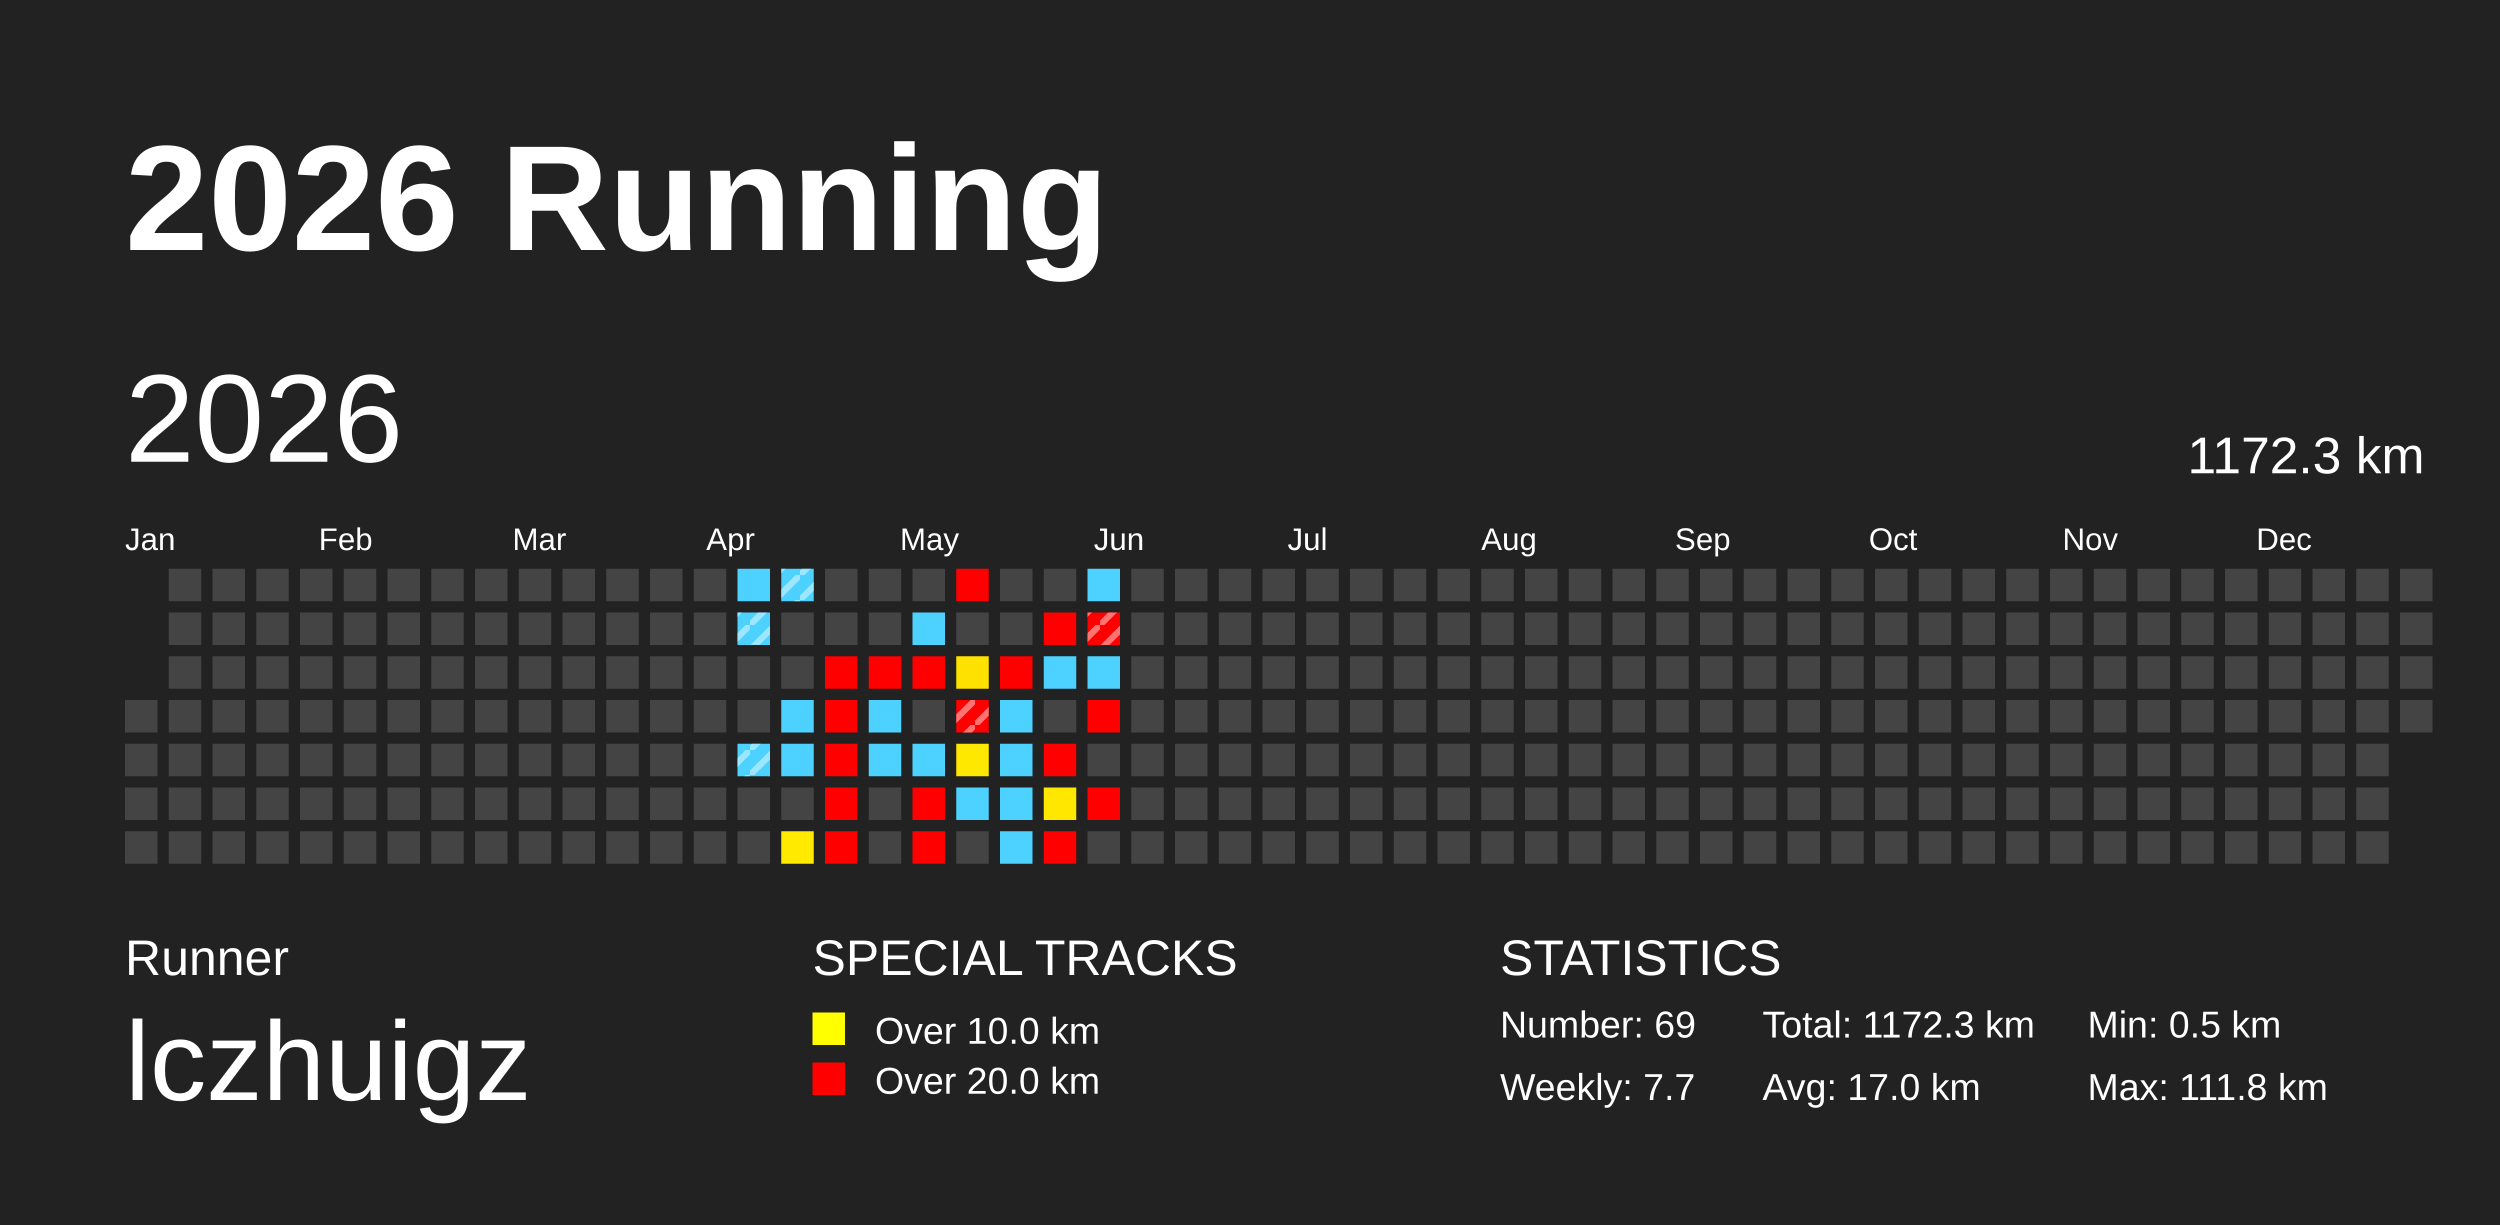
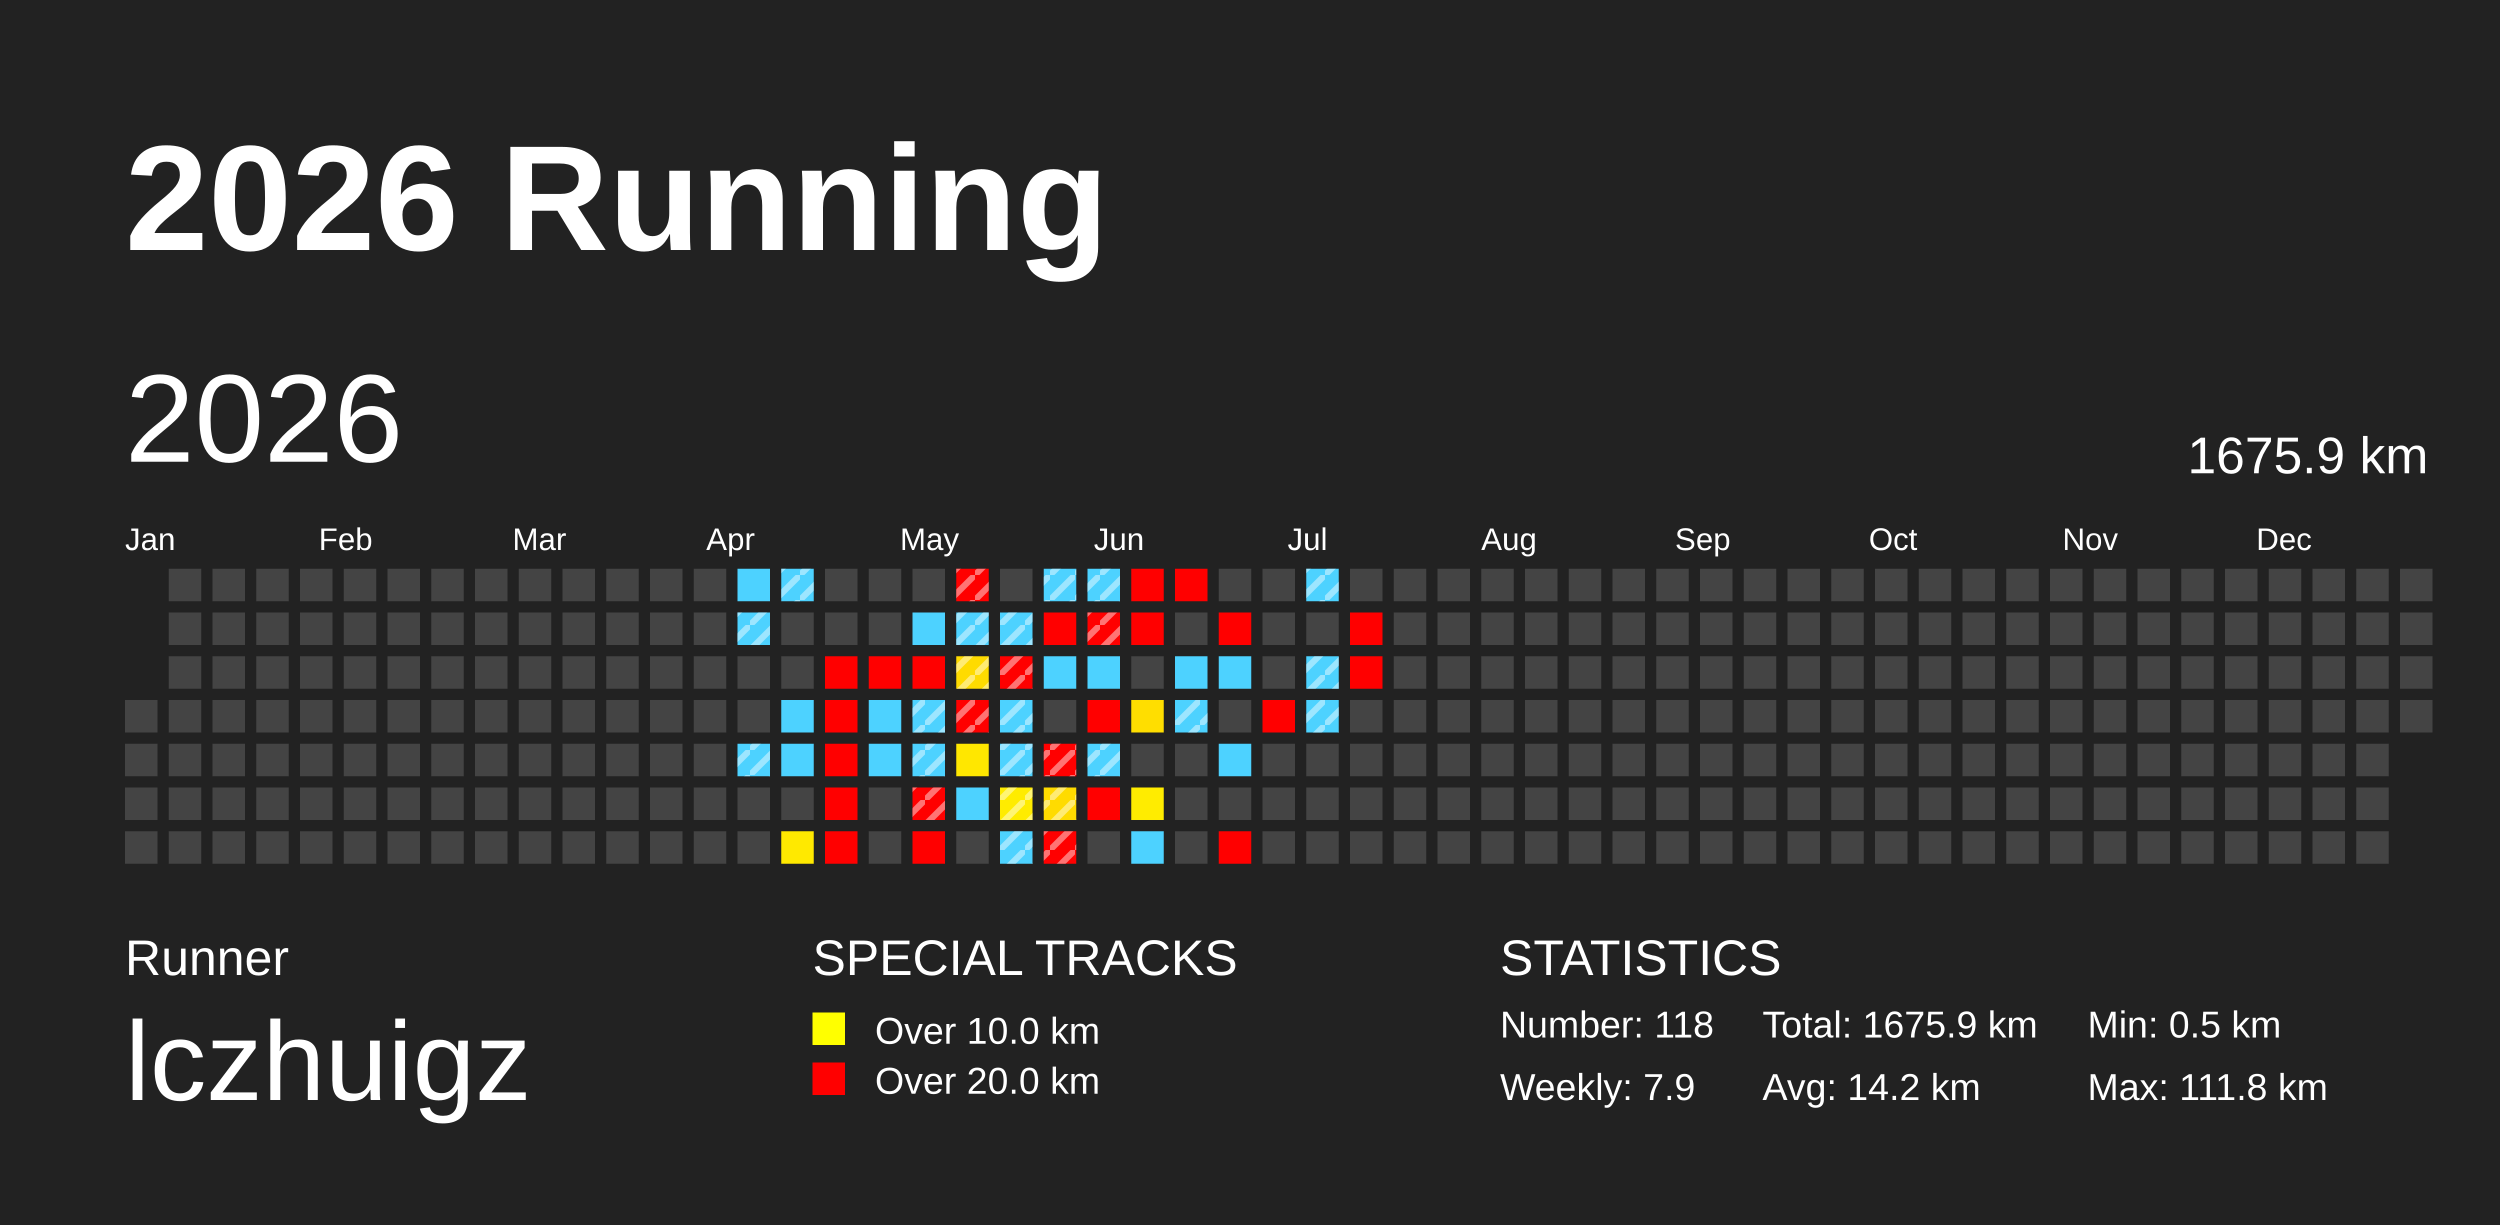
<svg xmlns="http://www.w3.org/2000/svg" baseProfile="full" height="98mm" version="1.1" viewBox="0,0,200,98" width="200mm">
  <defs>
    <pattern height="2" id="indoor-stripe" patternUnits="userSpaceOnUse" width="2">
      <line stroke="white" stroke-opacity="0.45" stroke-width="0.5" x1="0" x2="2" y1="2" y2="0" />
    </pattern>
  </defs>
  <rect fill="#222222" height="98" width="200" x="0" y="0" />
  <text fill="#FFFFFF" style="font-size:12px; font-family:Arial; font-weight:bold;" x="10" y="20">2026 Running</text>
  <text fill="#FFFFFF" style="font-size:4px; font-family:Arial" x="10" y="78">Runner</text>
  <text fill="#FFFFFF" style="font-size:9px; font-family:Arial" x="10" y="88">lczhuigz</text>
  <text fill="#FFFFFF" style="font-size:4px; font-family:Arial" x="65" y="78">SPECIAL TRACKS</text>
  <rect fill="yellow" height="2.6" width="2.6" x="65" y="81" />
  <text fill="#FFFFFF" style="font-size:3px; font-family:Arial" x="70" y="83.5">Over 10.0 km</text>
  <rect fill="red" height="2.6" width="2.6" x="65" y="85" />
  <text fill="#FFFFFF" style="font-size:3px; font-family:Arial" x="70" y="87.5">Over 20.0 km</text>
  <text fill="#FFFFFF" style="font-size:4px; font-family:Arial" x="120" y="78">STATISTICS</text>
-   <text fill="#FFFFFF" style="font-size:3px; font-family:Arial" x="120" y="83">Number: 69</text>
-   <text fill="#FFFFFF" style="font-size:3px; font-family:Arial" x="120" y="88">Weekly: 7.7</text>
-   <text fill="#FFFFFF" style="font-size:3px; font-family:Arial" x="141" y="83">Total: 1172.3 km</text>
-   <text fill="#FFFFFF" style="font-size:3px; font-family:Arial" x="141" y="88">Avg: 17.0 km</text>
+   <text fill="#FFFFFF" style="font-size:3px; font-family:Arial" x="120" y="83">Number: 118</text>
+   <text fill="#FFFFFF" style="font-size:3px; font-family:Arial" x="120" y="88">Weekly: 7.9</text>
+   <text fill="#FFFFFF" style="font-size:3px; font-family:Arial" x="141" y="83">Total: 1675.9 km</text>
+   <text fill="#FFFFFF" style="font-size:3px; font-family:Arial" x="141" y="88">Avg: 14.2 km</text>
  <text fill="#FFFFFF" style="font-size:3px; font-family:Arial" x="167" y="83">Min: 0.5 km</text>
  <text fill="#FFFFFF" style="font-size:3px; font-family:Arial" x="167" y="88">Max: 111.8 km</text>
  <text dominant-baseline="hanging" fill="#FFFFFF" style="font-size:10.0px; font-family:Arial;" x="10" y="30">2026</text>
-   <text dominant-baseline="hanging" fill="#FFFFFF" style="font-size:4.125px; font-family:Arial;" x="175" y="35">1172.3 km</text>
+   <text dominant-baseline="hanging" fill="#FFFFFF" style="font-size:4.125px; font-family:Arial;" x="175" y="35">1675.9 km</text>
  <text fill="#FFFFFF" style="font-size:2.5px; font-family:Arial" x="10.0" y="44">Jan</text>
  <text fill="#FFFFFF" style="font-size:2.5px; font-family:Arial" x="25.5" y="44">Feb</text>
  <text fill="#FFFFFF" style="font-size:2.5px; font-family:Arial" x="41.0" y="44">Mar</text>
  <text fill="#FFFFFF" style="font-size:2.5px; font-family:Arial" x="56.5" y="44">Apr</text>
  <text fill="#FFFFFF" style="font-size:2.5px; font-family:Arial" x="72.0" y="44">May</text>
  <text fill="#FFFFFF" style="font-size:2.5px; font-family:Arial" x="87.5" y="44">Jun</text>
  <text fill="#FFFFFF" style="font-size:2.5px; font-family:Arial" x="103.0" y="44">Jul</text>
  <text fill="#FFFFFF" style="font-size:2.5px; font-family:Arial" x="118.5" y="44">Aug</text>
  <text fill="#FFFFFF" style="font-size:2.5px; font-family:Arial" x="134.0" y="44">Sep</text>
  <text fill="#FFFFFF" style="font-size:2.5px; font-family:Arial" x="149.5" y="44">Oct</text>
  <text fill="#FFFFFF" style="font-size:2.5px; font-family:Arial" x="165.0" y="44">Nov</text>
  <text fill="#FFFFFF" style="font-size:2.5px; font-family:Arial" x="180.5" y="44">Dec</text>
  <rect fill="#444444" height="2.6" width="2.6" x="10.0" y="56.0" />
  <rect fill="#444444" height="2.6" width="2.6" x="10.0" y="59.5" />
  <rect fill="#444444" height="2.6" width="2.6" x="10.0" y="63.0" />
  <rect fill="#444444" height="2.6" width="2.6" x="10.0" y="66.5" />
  <rect fill="#444444" height="2.6" width="2.6" x="13.5" y="45.5" />
  <rect fill="#444444" height="2.6" width="2.6" x="13.5" y="49.0" />
  <rect fill="#444444" height="2.6" width="2.6" x="13.5" y="52.5" />
  <rect fill="#444444" height="2.6" width="2.6" x="13.5" y="56.0" />
  <rect fill="#444444" height="2.6" width="2.6" x="13.5" y="59.5" />
  <rect fill="#444444" height="2.6" width="2.6" x="13.5" y="63.0" />
  <rect fill="#444444" height="2.6" width="2.6" x="13.5" y="66.5" />
  <rect fill="#444444" height="2.6" width="2.6" x="17.0" y="45.5" />
  <rect fill="#444444" height="2.6" width="2.6" x="17.0" y="49.0" />
  <rect fill="#444444" height="2.6" width="2.6" x="17.0" y="52.5" />
  <rect fill="#444444" height="2.6" width="2.6" x="17.0" y="56.0" />
  <rect fill="#444444" height="2.6" width="2.6" x="17.0" y="59.5" />
  <rect fill="#444444" height="2.6" width="2.6" x="17.0" y="63.0" />
  <rect fill="#444444" height="2.6" width="2.6" x="17.0" y="66.5" />
  <rect fill="#444444" height="2.6" width="2.6" x="20.5" y="45.5" />
  <rect fill="#444444" height="2.6" width="2.6" x="20.5" y="49.0" />
  <rect fill="#444444" height="2.6" width="2.6" x="20.5" y="52.5" />
  <rect fill="#444444" height="2.6" width="2.6" x="20.5" y="56.0" />
  <rect fill="#444444" height="2.6" width="2.6" x="20.5" y="59.5" />
  <rect fill="#444444" height="2.6" width="2.6" x="20.5" y="63.0" />
  <rect fill="#444444" height="2.6" width="2.6" x="20.5" y="66.5" />
  <rect fill="#444444" height="2.6" width="2.6" x="24.0" y="45.5" />
  <rect fill="#444444" height="2.6" width="2.6" x="24.0" y="49.0" />
  <rect fill="#444444" height="2.6" width="2.6" x="24.0" y="52.5" />
  <rect fill="#444444" height="2.6" width="2.6" x="24.0" y="56.0" />
  <rect fill="#444444" height="2.6" width="2.6" x="24.0" y="59.5" />
  <rect fill="#444444" height="2.6" width="2.6" x="24.0" y="63.0" />
  <rect fill="#444444" height="2.6" width="2.6" x="24.0" y="66.5" />
  <rect fill="#444444" height="2.6" width="2.6" x="27.5" y="45.5" />
  <rect fill="#444444" height="2.6" width="2.6" x="27.5" y="49.0" />
  <rect fill="#444444" height="2.6" width="2.6" x="27.5" y="52.5" />
  <rect fill="#444444" height="2.6" width="2.6" x="27.5" y="56.0" />
  <rect fill="#444444" height="2.6" width="2.6" x="27.5" y="59.5" />
  <rect fill="#444444" height="2.6" width="2.6" x="27.5" y="63.0" />
  <rect fill="#444444" height="2.6" width="2.6" x="27.5" y="66.5" />
  <rect fill="#444444" height="2.6" width="2.6" x="31.0" y="45.5" />
  <rect fill="#444444" height="2.6" width="2.6" x="31.0" y="49.0" />
  <rect fill="#444444" height="2.6" width="2.6" x="31.0" y="52.5" />
  <rect fill="#444444" height="2.6" width="2.6" x="31.0" y="56.0" />
  <rect fill="#444444" height="2.6" width="2.6" x="31.0" y="59.5" />
  <rect fill="#444444" height="2.6" width="2.6" x="31.0" y="63.0" />
  <rect fill="#444444" height="2.6" width="2.6" x="31.0" y="66.5" />
  <rect fill="#444444" height="2.6" width="2.6" x="34.5" y="45.5" />
  <rect fill="#444444" height="2.6" width="2.6" x="34.5" y="49.0" />
  <rect fill="#444444" height="2.6" width="2.6" x="34.5" y="52.5" />
  <rect fill="#444444" height="2.6" width="2.6" x="34.5" y="56.0" />
  <rect fill="#444444" height="2.6" width="2.6" x="34.5" y="59.5" />
  <rect fill="#444444" height="2.6" width="2.6" x="34.5" y="63.0" />
  <rect fill="#444444" height="2.6" width="2.6" x="34.5" y="66.5" />
  <rect fill="#444444" height="2.6" width="2.6" x="38.0" y="45.5" />
  <rect fill="#444444" height="2.6" width="2.6" x="38.0" y="49.0" />
  <rect fill="#444444" height="2.6" width="2.6" x="38.0" y="52.5" />
  <rect fill="#444444" height="2.6" width="2.6" x="38.0" y="56.0" />
  <rect fill="#444444" height="2.6" width="2.6" x="38.0" y="59.5" />
  <rect fill="#444444" height="2.6" width="2.6" x="38.0" y="63.0" />
  <rect fill="#444444" height="2.6" width="2.6" x="38.0" y="66.5" />
  <rect fill="#444444" height="2.6" width="2.6" x="41.5" y="45.5" />
  <rect fill="#444444" height="2.6" width="2.6" x="41.5" y="49.0" />
  <rect fill="#444444" height="2.6" width="2.6" x="41.5" y="52.5" />
  <rect fill="#444444" height="2.6" width="2.6" x="41.5" y="56.0" />
  <rect fill="#444444" height="2.6" width="2.6" x="41.5" y="59.5" />
  <rect fill="#444444" height="2.6" width="2.6" x="41.5" y="63.0" />
  <rect fill="#444444" height="2.6" width="2.6" x="41.5" y="66.5" />
  <rect fill="#444444" height="2.6" width="2.6" x="45.0" y="45.5" />
  <rect fill="#444444" height="2.6" width="2.6" x="45.0" y="49.0" />
  <rect fill="#444444" height="2.6" width="2.6" x="45.0" y="52.5" />
  <rect fill="#444444" height="2.6" width="2.6" x="45.0" y="56.0" />
  <rect fill="#444444" height="2.6" width="2.6" x="45.0" y="59.5" />
  <rect fill="#444444" height="2.6" width="2.6" x="45.0" y="63.0" />
  <rect fill="#444444" height="2.6" width="2.6" x="45.0" y="66.5" />
  <rect fill="#444444" height="2.6" width="2.6" x="48.5" y="45.5" />
  <rect fill="#444444" height="2.6" width="2.6" x="48.5" y="49.0" />
  <rect fill="#444444" height="2.6" width="2.6" x="48.5" y="52.5" />
  <rect fill="#444444" height="2.6" width="2.6" x="48.5" y="56.0" />
  <rect fill="#444444" height="2.6" width="2.6" x="48.5" y="59.5" />
  <rect fill="#444444" height="2.6" width="2.6" x="48.5" y="63.0" />
  <rect fill="#444444" height="2.6" width="2.6" x="48.5" y="66.5" />
  <rect fill="#444444" height="2.6" width="2.6" x="52.0" y="45.5" />
  <rect fill="#444444" height="2.6" width="2.6" x="52.0" y="49.0" />
  <rect fill="#444444" height="2.6" width="2.6" x="52.0" y="52.5" />
  <rect fill="#444444" height="2.6" width="2.6" x="52.0" y="56.0" />
  <rect fill="#444444" height="2.6" width="2.6" x="52.0" y="59.5" />
  <rect fill="#444444" height="2.6" width="2.6" x="52.0" y="63.0" />
  <rect fill="#444444" height="2.6" width="2.6" x="52.0" y="66.5" />
  <rect fill="#444444" height="2.6" width="2.6" x="55.5" y="45.5" />
  <rect fill="#444444" height="2.6" width="2.6" x="55.5" y="49.0" />
  <rect fill="#444444" height="2.6" width="2.6" x="55.5" y="52.5" />
  <rect fill="#444444" height="2.6" width="2.6" x="55.5" y="56.0" />
  <rect fill="#444444" height="2.6" width="2.6" x="55.5" y="59.5" />
  <rect fill="#444444" height="2.6" width="2.6" x="55.5" y="63.0" />
  <rect fill="#444444" height="2.6" width="2.6" x="55.5" y="66.5" />
  <rect fill="#4dd2ff" height="2.6" width="2.6" x="59.0" y="45.5" />
  <rect fill="#4dd2ff" height="2.6" width="2.6" x="59.0" y="49.0" />
  <rect fill="url(#indoor-stripe)" height="2.6" style="pointer-events: none;" width="2.6" x="59.0" y="49.0" />
  <rect fill="#444444" height="2.6" width="2.6" x="59.0" y="52.5" />
  <rect fill="#444444" height="2.6" width="2.6" x="59.0" y="56.0" />
  <rect fill="#4dd2ff" height="2.6" width="2.6" x="59.0" y="59.5" />
  <rect fill="url(#indoor-stripe)" height="2.6" style="pointer-events: none;" width="2.6" x="59.0" y="59.5" />
  <rect fill="#444444" height="2.6" width="2.6" x="59.0" y="63.0" />
  <rect fill="#444444" height="2.6" width="2.6" x="59.0" y="66.5" />
  <rect fill="#4dd2ff" height="2.6" width="2.6" x="62.5" y="45.5" />
  <rect fill="url(#indoor-stripe)" height="2.6" style="pointer-events: none;" width="2.6" x="62.5" y="45.5" />
  <rect fill="#444444" height="2.6" width="2.6" x="62.5" y="49.0" />
  <rect fill="#444444" height="2.6" width="2.6" x="62.5" y="52.5" />
  <rect fill="#4dd2ff" height="2.6" width="2.6" x="62.5" y="56.0" />
  <rect fill="#4dd2ff" height="2.6" width="2.6" x="62.5" y="59.5" />
  <rect fill="#444444" height="2.6" width="2.6" x="62.5" y="63.0" />
-   <rect fill="#ffea00" height="2.6" width="2.6" x="62.5" y="66.5" />
+   <rect fill="#ffe900" height="2.6" width="2.6" x="62.5" y="66.5" />
  <rect fill="#444444" height="2.6" width="2.6" x="66.0" y="45.5" />
  <rect fill="#444444" height="2.6" width="2.6" x="66.0" y="49.0" />
  <rect fill="red" height="2.6" width="2.6" x="66.0" y="52.5" />
  <rect fill="red" height="2.6" width="2.6" x="66.0" y="56.0" />
  <rect fill="red" height="2.6" width="2.6" x="66.0" y="59.5" />
  <rect fill="red" height="2.6" width="2.6" x="66.0" y="63.0" />
  <rect fill="red" height="2.6" width="2.6" x="66.0" y="66.5" />
  <rect fill="#444444" height="2.6" width="2.6" x="69.5" y="45.5" />
  <rect fill="#444444" height="2.6" width="2.6" x="69.5" y="49.0" />
  <rect fill="red" height="2.6" width="2.6" x="69.5" y="52.5" />
  <rect fill="#4dd2ff" height="2.6" width="2.6" x="69.5" y="56.0" />
  <rect fill="#4dd2ff" height="2.6" width="2.6" x="69.5" y="59.5" />
  <rect fill="#444444" height="2.6" width="2.6" x="69.5" y="63.0" />
  <rect fill="#444444" height="2.6" width="2.6" x="69.5" y="66.5" />
  <rect fill="#444444" height="2.6" width="2.6" x="73.0" y="45.5" />
  <rect fill="#4dd2ff" height="2.6" width="2.6" x="73.0" y="49.0" />
  <rect fill="red" height="2.6" width="2.6" x="73.0" y="52.5" />
-   <rect fill="#444444" height="2.6" width="2.6" x="73.0" y="56.0" />
+   <rect fill="#4dd2ff" height="2.6" width="2.6" x="73.0" y="56.0" />
+   <rect fill="url(#indoor-stripe)" height="2.6" style="pointer-events: none;" width="2.6" x="73.0" y="56.0" />
  <rect fill="#4dd2ff" height="2.6" width="2.6" x="73.0" y="59.5" />
+   <rect fill="url(#indoor-stripe)" height="2.6" style="pointer-events: none;" width="2.6" x="73.0" y="59.5" />
  <rect fill="red" height="2.6" width="2.6" x="73.0" y="63.0" />
+   <rect fill="url(#indoor-stripe)" height="2.6" style="pointer-events: none;" width="2.6" x="73.0" y="63.0" />
  <rect fill="red" height="2.6" width="2.6" x="73.0" y="66.5" />
  <rect fill="red" height="2.6" width="2.6" x="76.5" y="45.5" />
-   <rect fill="#444444" height="2.6" width="2.6" x="76.5" y="49.0" />
-   <rect fill="#ffe100" height="2.6" width="2.6" x="76.5" y="52.5" />
+   <rect fill="url(#indoor-stripe)" height="2.6" style="pointer-events: none;" width="2.6" x="76.5" y="45.5" />
+   <rect fill="#4dd2ff" height="2.6" width="2.6" x="76.5" y="49.0" />
+   <rect fill="url(#indoor-stripe)" height="2.6" style="pointer-events: none;" width="2.6" x="76.5" y="49.0" />
+   <rect fill="#ffdb00" height="2.6" width="2.6" x="76.5" y="52.5" />
+   <rect fill="url(#indoor-stripe)" height="2.6" style="pointer-events: none;" width="2.6" x="76.5" y="52.5" />
  <rect fill="red" height="2.6" width="2.6" x="76.5" y="56.0" />
  <rect fill="url(#indoor-stripe)" height="2.6" style="pointer-events: none;" width="2.6" x="76.5" y="56.0" />
-   <rect fill="#ffe800" height="2.6" width="2.6" x="76.5" y="59.5" />
+   <rect fill="#ffe700" height="2.6" width="2.6" x="76.5" y="59.5" />
  <rect fill="#4dd2ff" height="2.6" width="2.6" x="76.5" y="63.0" />
  <rect fill="#444444" height="2.6" width="2.6" x="76.5" y="66.5" />
  <rect fill="#444444" height="2.6" width="2.6" x="80.0" y="45.5" />
-   <rect fill="#444444" height="2.6" width="2.6" x="80.0" y="49.0" />
+   <rect fill="#4dd2ff" height="2.6" width="2.6" x="80.0" y="49.0" />
+   <rect fill="url(#indoor-stripe)" height="2.6" style="pointer-events: none;" width="2.6" x="80.0" y="49.0" />
  <rect fill="red" height="2.6" width="2.6" x="80.0" y="52.5" />
+   <rect fill="url(#indoor-stripe)" height="2.6" style="pointer-events: none;" width="2.6" x="80.0" y="52.5" />
  <rect fill="#4dd2ff" height="2.6" width="2.6" x="80.0" y="56.0" />
+   <rect fill="url(#indoor-stripe)" height="2.6" style="pointer-events: none;" width="2.6" x="80.0" y="56.0" />
  <rect fill="#4dd2ff" height="2.6" width="2.6" x="80.0" y="59.5" />
-   <rect fill="#4dd2ff" height="2.6" width="2.6" x="80.0" y="63.0" />
+   <rect fill="url(#indoor-stripe)" height="2.6" style="pointer-events: none;" width="2.6" x="80.0" y="59.5" />
+   <rect fill="#ffec00" height="2.6" width="2.6" x="80.0" y="63.0" />
+   <rect fill="url(#indoor-stripe)" height="2.6" style="pointer-events: none;" width="2.6" x="80.0" y="63.0" />
  <rect fill="#4dd2ff" height="2.6" width="2.6" x="80.0" y="66.5" />
-   <rect fill="#444444" height="2.6" width="2.6" x="83.5" y="45.5" />
+   <rect fill="url(#indoor-stripe)" height="2.6" style="pointer-events: none;" width="2.6" x="80.0" y="66.5" />
+   <rect fill="#4dd2ff" height="2.6" width="2.6" x="83.5" y="45.5" />
+   <rect fill="url(#indoor-stripe)" height="2.6" style="pointer-events: none;" width="2.6" x="83.5" y="45.5" />
  <rect fill="red" height="2.6" width="2.6" x="83.5" y="49.0" />
  <rect fill="#4dd2ff" height="2.6" width="2.6" x="83.5" y="52.5" />
  <rect fill="#444444" height="2.6" width="2.6" x="83.5" y="56.0" />
  <rect fill="red" height="2.6" width="2.6" x="83.5" y="59.5" />
-   <rect fill="#ffe700" height="2.6" width="2.6" x="83.5" y="63.0" />
+   <rect fill="url(#indoor-stripe)" height="2.6" style="pointer-events: none;" width="2.6" x="83.5" y="59.5" />
+   <rect fill="#ffdb00" height="2.6" width="2.6" x="83.5" y="63.0" />
+   <rect fill="url(#indoor-stripe)" height="2.6" style="pointer-events: none;" width="2.6" x="83.5" y="63.0" />
  <rect fill="red" height="2.6" width="2.6" x="83.5" y="66.5" />
+   <rect fill="url(#indoor-stripe)" height="2.6" style="pointer-events: none;" width="2.6" x="83.5" y="66.5" />
  <rect fill="#4dd2ff" height="2.6" width="2.6" x="87.0" y="45.5" />
+   <rect fill="url(#indoor-stripe)" height="2.6" style="pointer-events: none;" width="2.6" x="87.0" y="45.5" />
  <rect fill="red" height="2.6" width="2.6" x="87.0" y="49.0" />
  <rect fill="url(#indoor-stripe)" height="2.6" style="pointer-events: none;" width="2.6" x="87.0" y="49.0" />
  <rect fill="#4dd2ff" height="2.6" width="2.6" x="87.0" y="52.5" />
  <rect fill="red" height="2.6" width="2.6" x="87.0" y="56.0" />
-   <rect fill="#444444" height="2.6" width="2.6" x="87.0" y="59.5" />
+   <rect fill="#4dd2ff" height="2.6" width="2.6" x="87.0" y="59.5" />
+   <rect fill="url(#indoor-stripe)" height="2.6" style="pointer-events: none;" width="2.6" x="87.0" y="59.5" />
  <rect fill="red" height="2.6" width="2.6" x="87.0" y="63.0" />
  <rect fill="#444444" height="2.6" width="2.6" x="87.0" y="66.5" />
-   <rect fill="#444444" height="2.6" width="2.6" x="90.5" y="45.5" />
-   <rect fill="#444444" height="2.6" width="2.6" x="90.5" y="49.0" />
+   <rect fill="red" height="2.6" width="2.6" x="90.5" y="45.5" />
+   <rect fill="red" height="2.6" width="2.6" x="90.5" y="49.0" />
  <rect fill="#444444" height="2.6" width="2.6" x="90.5" y="52.5" />
-   <rect fill="#444444" height="2.6" width="2.6" x="90.5" y="56.0" />
+   <rect fill="#ffde00" height="2.6" width="2.6" x="90.5" y="56.0" />
  <rect fill="#444444" height="2.6" width="2.6" x="90.5" y="59.5" />
-   <rect fill="#444444" height="2.6" width="2.6" x="90.5" y="63.0" />
-   <rect fill="#444444" height="2.6" width="2.6" x="90.5" y="66.5" />
-   <rect fill="#444444" height="2.6" width="2.6" x="94.0" y="45.5" />
+   <rect fill="#ffec00" height="2.6" width="2.6" x="90.5" y="63.0" />
+   <rect fill="#4dd2ff" height="2.6" width="2.6" x="90.5" y="66.5" />
+   <rect fill="red" height="2.6" width="2.6" x="94.0" y="45.5" />
  <rect fill="#444444" height="2.6" width="2.6" x="94.0" y="49.0" />
-   <rect fill="#444444" height="2.6" width="2.6" x="94.0" y="52.5" />
-   <rect fill="#444444" height="2.6" width="2.6" x="94.0" y="56.0" />
+   <rect fill="#4dd2ff" height="2.6" width="2.6" x="94.0" y="52.5" />
+   <rect fill="#4dd2ff" height="2.6" width="2.6" x="94.0" y="56.0" />
+   <rect fill="url(#indoor-stripe)" height="2.6" style="pointer-events: none;" width="2.6" x="94.0" y="56.0" />
  <rect fill="#444444" height="2.6" width="2.6" x="94.0" y="59.5" />
  <rect fill="#444444" height="2.6" width="2.6" x="94.0" y="63.0" />
  <rect fill="#444444" height="2.6" width="2.6" x="94.0" y="66.5" />
  <rect fill="#444444" height="2.6" width="2.6" x="97.5" y="45.5" />
-   <rect fill="#444444" height="2.6" width="2.6" x="97.5" y="49.0" />
-   <rect fill="#444444" height="2.6" width="2.6" x="97.5" y="52.5" />
+   <rect fill="red" height="2.6" width="2.6" x="97.5" y="49.0" />
+   <rect fill="#4dd2ff" height="2.6" width="2.6" x="97.5" y="52.5" />
  <rect fill="#444444" height="2.6" width="2.6" x="97.5" y="56.0" />
-   <rect fill="#444444" height="2.6" width="2.6" x="97.5" y="59.5" />
+   <rect fill="#4dd2ff" height="2.6" width="2.6" x="97.5" y="59.5" />
  <rect fill="#444444" height="2.6" width="2.6" x="97.5" y="63.0" />
-   <rect fill="#444444" height="2.6" width="2.6" x="97.5" y="66.5" />
+   <rect fill="red" height="2.6" width="2.6" x="97.5" y="66.5" />
  <rect fill="#444444" height="2.6" width="2.6" x="101.0" y="45.5" />
  <rect fill="#444444" height="2.6" width="2.6" x="101.0" y="49.0" />
  <rect fill="#444444" height="2.6" width="2.6" x="101.0" y="52.5" />
-   <rect fill="#444444" height="2.6" width="2.6" x="101.0" y="56.0" />
+   <rect fill="red" height="2.6" width="2.6" x="101.0" y="56.0" />
  <rect fill="#444444" height="2.6" width="2.6" x="101.0" y="59.5" />
  <rect fill="#444444" height="2.6" width="2.6" x="101.0" y="63.0" />
  <rect fill="#444444" height="2.6" width="2.6" x="101.0" y="66.5" />
-   <rect fill="#444444" height="2.6" width="2.6" x="104.5" y="45.5" />
+   <rect fill="#4dd2ff" height="2.6" width="2.6" x="104.5" y="45.5" />
+   <rect fill="url(#indoor-stripe)" height="2.6" style="pointer-events: none;" width="2.6" x="104.5" y="45.5" />
  <rect fill="#444444" height="2.6" width="2.6" x="104.5" y="49.0" />
-   <rect fill="#444444" height="2.6" width="2.6" x="104.5" y="52.5" />
-   <rect fill="#444444" height="2.6" width="2.6" x="104.5" y="56.0" />
+   <rect fill="#4dd2ff" height="2.6" width="2.6" x="104.5" y="52.5" />
+   <rect fill="url(#indoor-stripe)" height="2.6" style="pointer-events: none;" width="2.6" x="104.5" y="52.5" />
+   <rect fill="#4dd2ff" height="2.6" width="2.6" x="104.5" y="56.0" />
+   <rect fill="url(#indoor-stripe)" height="2.6" style="pointer-events: none;" width="2.6" x="104.5" y="56.0" />
  <rect fill="#444444" height="2.6" width="2.6" x="104.5" y="59.5" />
  <rect fill="#444444" height="2.6" width="2.6" x="104.5" y="63.0" />
  <rect fill="#444444" height="2.6" width="2.6" x="104.5" y="66.5" />
  <rect fill="#444444" height="2.6" width="2.6" x="108.0" y="45.5" />
-   <rect fill="#444444" height="2.6" width="2.6" x="108.0" y="49.0" />
-   <rect fill="#444444" height="2.6" width="2.6" x="108.0" y="52.5" />
+   <rect fill="red" height="2.6" width="2.6" x="108.0" y="49.0" />
+   <rect fill="red" height="2.6" width="2.6" x="108.0" y="52.5" />
  <rect fill="#444444" height="2.6" width="2.6" x="108.0" y="56.0" />
  <rect fill="#444444" height="2.6" width="2.6" x="108.0" y="59.5" />
  <rect fill="#444444" height="2.6" width="2.6" x="108.0" y="63.0" />
  <rect fill="#444444" height="2.6" width="2.6" x="108.0" y="66.5" />
  <rect fill="#444444" height="2.6" width="2.6" x="111.5" y="45.5" />
  <rect fill="#444444" height="2.6" width="2.6" x="111.5" y="49.0" />
  <rect fill="#444444" height="2.6" width="2.6" x="111.5" y="52.5" />
  <rect fill="#444444" height="2.6" width="2.6" x="111.5" y="56.0" />
  <rect fill="#444444" height="2.6" width="2.6" x="111.5" y="59.5" />
  <rect fill="#444444" height="2.6" width="2.6" x="111.5" y="63.0" />
  <rect fill="#444444" height="2.6" width="2.6" x="111.5" y="66.5" />
  <rect fill="#444444" height="2.6" width="2.6" x="115.0" y="45.5" />
  <rect fill="#444444" height="2.6" width="2.6" x="115.0" y="49.0" />
  <rect fill="#444444" height="2.6" width="2.6" x="115.0" y="52.5" />
  <rect fill="#444444" height="2.6" width="2.6" x="115.0" y="56.0" />
  <rect fill="#444444" height="2.6" width="2.6" x="115.0" y="59.5" />
  <rect fill="#444444" height="2.6" width="2.6" x="115.0" y="63.0" />
  <rect fill="#444444" height="2.6" width="2.6" x="115.0" y="66.5" />
  <rect fill="#444444" height="2.6" width="2.6" x="118.5" y="45.5" />
  <rect fill="#444444" height="2.6" width="2.6" x="118.5" y="49.0" />
  <rect fill="#444444" height="2.6" width="2.6" x="118.5" y="52.5" />
  <rect fill="#444444" height="2.6" width="2.6" x="118.5" y="56.0" />
  <rect fill="#444444" height="2.6" width="2.6" x="118.5" y="59.5" />
  <rect fill="#444444" height="2.6" width="2.6" x="118.5" y="63.0" />
  <rect fill="#444444" height="2.6" width="2.6" x="118.5" y="66.5" />
  <rect fill="#444444" height="2.6" width="2.6" x="122.0" y="45.5" />
  <rect fill="#444444" height="2.6" width="2.6" x="122.0" y="49.0" />
  <rect fill="#444444" height="2.6" width="2.6" x="122.0" y="52.5" />
  <rect fill="#444444" height="2.6" width="2.6" x="122.0" y="56.0" />
  <rect fill="#444444" height="2.6" width="2.6" x="122.0" y="59.5" />
  <rect fill="#444444" height="2.6" width="2.6" x="122.0" y="63.0" />
  <rect fill="#444444" height="2.6" width="2.6" x="122.0" y="66.5" />
  <rect fill="#444444" height="2.6" width="2.6" x="125.5" y="45.5" />
  <rect fill="#444444" height="2.6" width="2.6" x="125.5" y="49.0" />
  <rect fill="#444444" height="2.6" width="2.6" x="125.5" y="52.5" />
  <rect fill="#444444" height="2.6" width="2.6" x="125.5" y="56.0" />
  <rect fill="#444444" height="2.6" width="2.6" x="125.5" y="59.5" />
  <rect fill="#444444" height="2.6" width="2.6" x="125.5" y="63.0" />
  <rect fill="#444444" height="2.6" width="2.6" x="125.5" y="66.5" />
  <rect fill="#444444" height="2.6" width="2.6" x="129.0" y="45.5" />
  <rect fill="#444444" height="2.6" width="2.6" x="129.0" y="49.0" />
  <rect fill="#444444" height="2.6" width="2.6" x="129.0" y="52.5" />
  <rect fill="#444444" height="2.6" width="2.6" x="129.0" y="56.0" />
  <rect fill="#444444" height="2.6" width="2.6" x="129.0" y="59.5" />
  <rect fill="#444444" height="2.6" width="2.6" x="129.0" y="63.0" />
  <rect fill="#444444" height="2.6" width="2.6" x="129.0" y="66.5" />
  <rect fill="#444444" height="2.6" width="2.6" x="132.5" y="45.5" />
  <rect fill="#444444" height="2.6" width="2.6" x="132.5" y="49.0" />
  <rect fill="#444444" height="2.6" width="2.6" x="132.5" y="52.5" />
  <rect fill="#444444" height="2.6" width="2.6" x="132.5" y="56.0" />
  <rect fill="#444444" height="2.6" width="2.6" x="132.5" y="59.5" />
  <rect fill="#444444" height="2.6" width="2.6" x="132.5" y="63.0" />
  <rect fill="#444444" height="2.6" width="2.6" x="132.5" y="66.5" />
  <rect fill="#444444" height="2.6" width="2.6" x="136.0" y="45.5" />
  <rect fill="#444444" height="2.6" width="2.6" x="136.0" y="49.0" />
  <rect fill="#444444" height="2.6" width="2.6" x="136.0" y="52.5" />
  <rect fill="#444444" height="2.6" width="2.6" x="136.0" y="56.0" />
  <rect fill="#444444" height="2.6" width="2.6" x="136.0" y="59.5" />
  <rect fill="#444444" height="2.6" width="2.6" x="136.0" y="63.0" />
  <rect fill="#444444" height="2.6" width="2.6" x="136.0" y="66.5" />
  <rect fill="#444444" height="2.6" width="2.6" x="139.5" y="45.5" />
  <rect fill="#444444" height="2.6" width="2.6" x="139.5" y="49.0" />
  <rect fill="#444444" height="2.6" width="2.6" x="139.5" y="52.5" />
  <rect fill="#444444" height="2.6" width="2.6" x="139.5" y="56.0" />
  <rect fill="#444444" height="2.6" width="2.6" x="139.5" y="59.5" />
  <rect fill="#444444" height="2.6" width="2.6" x="139.5" y="63.0" />
  <rect fill="#444444" height="2.6" width="2.6" x="139.5" y="66.5" />
  <rect fill="#444444" height="2.6" width="2.6" x="143.0" y="45.5" />
  <rect fill="#444444" height="2.6" width="2.6" x="143.0" y="49.0" />
  <rect fill="#444444" height="2.6" width="2.6" x="143.0" y="52.5" />
  <rect fill="#444444" height="2.6" width="2.6" x="143.0" y="56.0" />
  <rect fill="#444444" height="2.6" width="2.6" x="143.0" y="59.5" />
  <rect fill="#444444" height="2.6" width="2.6" x="143.0" y="63.0" />
  <rect fill="#444444" height="2.6" width="2.6" x="143.0" y="66.5" />
  <rect fill="#444444" height="2.6" width="2.6" x="146.5" y="45.5" />
  <rect fill="#444444" height="2.6" width="2.6" x="146.5" y="49.0" />
  <rect fill="#444444" height="2.6" width="2.6" x="146.5" y="52.5" />
  <rect fill="#444444" height="2.6" width="2.6" x="146.5" y="56.0" />
  <rect fill="#444444" height="2.6" width="2.6" x="146.5" y="59.5" />
  <rect fill="#444444" height="2.6" width="2.6" x="146.5" y="63.0" />
  <rect fill="#444444" height="2.6" width="2.6" x="146.5" y="66.5" />
  <rect fill="#444444" height="2.6" width="2.6" x="150.0" y="45.5" />
  <rect fill="#444444" height="2.6" width="2.6" x="150.0" y="49.0" />
  <rect fill="#444444" height="2.6" width="2.6" x="150.0" y="52.5" />
  <rect fill="#444444" height="2.6" width="2.6" x="150.0" y="56.0" />
  <rect fill="#444444" height="2.6" width="2.6" x="150.0" y="59.5" />
  <rect fill="#444444" height="2.6" width="2.6" x="150.0" y="63.0" />
  <rect fill="#444444" height="2.6" width="2.6" x="150.0" y="66.5" />
  <rect fill="#444444" height="2.6" width="2.6" x="153.5" y="45.5" />
  <rect fill="#444444" height="2.6" width="2.6" x="153.5" y="49.0" />
  <rect fill="#444444" height="2.6" width="2.6" x="153.5" y="52.5" />
  <rect fill="#444444" height="2.6" width="2.6" x="153.5" y="56.0" />
  <rect fill="#444444" height="2.6" width="2.6" x="153.5" y="59.5" />
  <rect fill="#444444" height="2.6" width="2.6" x="153.5" y="63.0" />
  <rect fill="#444444" height="2.6" width="2.6" x="153.5" y="66.5" />
  <rect fill="#444444" height="2.6" width="2.6" x="157.0" y="45.5" />
  <rect fill="#444444" height="2.6" width="2.6" x="157.0" y="49.0" />
  <rect fill="#444444" height="2.6" width="2.6" x="157.0" y="52.5" />
  <rect fill="#444444" height="2.6" width="2.6" x="157.0" y="56.0" />
  <rect fill="#444444" height="2.6" width="2.6" x="157.0" y="59.5" />
  <rect fill="#444444" height="2.6" width="2.6" x="157.0" y="63.0" />
  <rect fill="#444444" height="2.6" width="2.6" x="157.0" y="66.5" />
  <rect fill="#444444" height="2.6" width="2.6" x="160.5" y="45.5" />
  <rect fill="#444444" height="2.6" width="2.6" x="160.5" y="49.0" />
  <rect fill="#444444" height="2.6" width="2.6" x="160.5" y="52.5" />
  <rect fill="#444444" height="2.6" width="2.6" x="160.5" y="56.0" />
  <rect fill="#444444" height="2.6" width="2.6" x="160.5" y="59.5" />
  <rect fill="#444444" height="2.6" width="2.6" x="160.5" y="63.0" />
  <rect fill="#444444" height="2.6" width="2.6" x="160.5" y="66.5" />
  <rect fill="#444444" height="2.6" width="2.6" x="164.0" y="45.5" />
  <rect fill="#444444" height="2.6" width="2.6" x="164.0" y="49.0" />
  <rect fill="#444444" height="2.6" width="2.6" x="164.0" y="52.5" />
  <rect fill="#444444" height="2.6" width="2.6" x="164.0" y="56.0" />
  <rect fill="#444444" height="2.6" width="2.6" x="164.0" y="59.5" />
  <rect fill="#444444" height="2.6" width="2.6" x="164.0" y="63.0" />
  <rect fill="#444444" height="2.6" width="2.6" x="164.0" y="66.5" />
  <rect fill="#444444" height="2.6" width="2.6" x="167.5" y="45.5" />
  <rect fill="#444444" height="2.6" width="2.6" x="167.5" y="49.0" />
  <rect fill="#444444" height="2.6" width="2.6" x="167.5" y="52.5" />
  <rect fill="#444444" height="2.6" width="2.6" x="167.5" y="56.0" />
  <rect fill="#444444" height="2.6" width="2.6" x="167.5" y="59.5" />
  <rect fill="#444444" height="2.6" width="2.6" x="167.5" y="63.0" />
  <rect fill="#444444" height="2.6" width="2.6" x="167.5" y="66.5" />
  <rect fill="#444444" height="2.6" width="2.6" x="171.0" y="45.5" />
  <rect fill="#444444" height="2.6" width="2.6" x="171.0" y="49.0" />
  <rect fill="#444444" height="2.6" width="2.6" x="171.0" y="52.5" />
  <rect fill="#444444" height="2.6" width="2.6" x="171.0" y="56.0" />
  <rect fill="#444444" height="2.6" width="2.6" x="171.0" y="59.5" />
  <rect fill="#444444" height="2.6" width="2.6" x="171.0" y="63.0" />
  <rect fill="#444444" height="2.6" width="2.6" x="171.0" y="66.5" />
  <rect fill="#444444" height="2.6" width="2.6" x="174.5" y="45.5" />
  <rect fill="#444444" height="2.6" width="2.6" x="174.5" y="49.0" />
  <rect fill="#444444" height="2.6" width="2.6" x="174.5" y="52.5" />
  <rect fill="#444444" height="2.6" width="2.6" x="174.5" y="56.0" />
  <rect fill="#444444" height="2.6" width="2.6" x="174.5" y="59.5" />
  <rect fill="#444444" height="2.6" width="2.6" x="174.5" y="63.0" />
  <rect fill="#444444" height="2.6" width="2.6" x="174.5" y="66.5" />
  <rect fill="#444444" height="2.6" width="2.6" x="178.0" y="45.5" />
  <rect fill="#444444" height="2.6" width="2.6" x="178.0" y="49.0" />
  <rect fill="#444444" height="2.6" width="2.6" x="178.0" y="52.5" />
  <rect fill="#444444" height="2.6" width="2.6" x="178.0" y="56.0" />
  <rect fill="#444444" height="2.6" width="2.6" x="178.0" y="59.5" />
  <rect fill="#444444" height="2.6" width="2.6" x="178.0" y="63.0" />
  <rect fill="#444444" height="2.6" width="2.6" x="178.0" y="66.5" />
  <rect fill="#444444" height="2.6" width="2.6" x="181.5" y="45.5" />
  <rect fill="#444444" height="2.6" width="2.6" x="181.5" y="49.0" />
  <rect fill="#444444" height="2.6" width="2.6" x="181.5" y="52.5" />
  <rect fill="#444444" height="2.6" width="2.6" x="181.5" y="56.0" />
  <rect fill="#444444" height="2.6" width="2.6" x="181.5" y="59.5" />
  <rect fill="#444444" height="2.6" width="2.6" x="181.5" y="63.0" />
  <rect fill="#444444" height="2.6" width="2.6" x="181.5" y="66.5" />
  <rect fill="#444444" height="2.6" width="2.6" x="185.0" y="45.5" />
  <rect fill="#444444" height="2.6" width="2.6" x="185.0" y="49.0" />
  <rect fill="#444444" height="2.6" width="2.6" x="185.0" y="52.5" />
  <rect fill="#444444" height="2.6" width="2.6" x="185.0" y="56.0" />
  <rect fill="#444444" height="2.6" width="2.6" x="185.0" y="59.5" />
  <rect fill="#444444" height="2.6" width="2.6" x="185.0" y="63.0" />
  <rect fill="#444444" height="2.6" width="2.6" x="185.0" y="66.5" />
  <rect fill="#444444" height="2.6" width="2.6" x="188.5" y="45.5" />
  <rect fill="#444444" height="2.6" width="2.6" x="188.5" y="49.0" />
  <rect fill="#444444" height="2.6" width="2.6" x="188.5" y="52.5" />
  <rect fill="#444444" height="2.6" width="2.6" x="188.5" y="56.0" />
  <rect fill="#444444" height="2.6" width="2.6" x="188.5" y="59.5" />
  <rect fill="#444444" height="2.6" width="2.6" x="188.5" y="63.0" />
  <rect fill="#444444" height="2.6" width="2.6" x="188.5" y="66.5" />
  <rect fill="#444444" height="2.6" width="2.6" x="192.0" y="45.5" />
  <rect fill="#444444" height="2.6" width="2.6" x="192.0" y="49.0" />
  <rect fill="#444444" height="2.6" width="2.6" x="192.0" y="52.5" />
  <rect fill="#444444" height="2.6" width="2.6" x="192.0" y="56.0" />
</svg>
